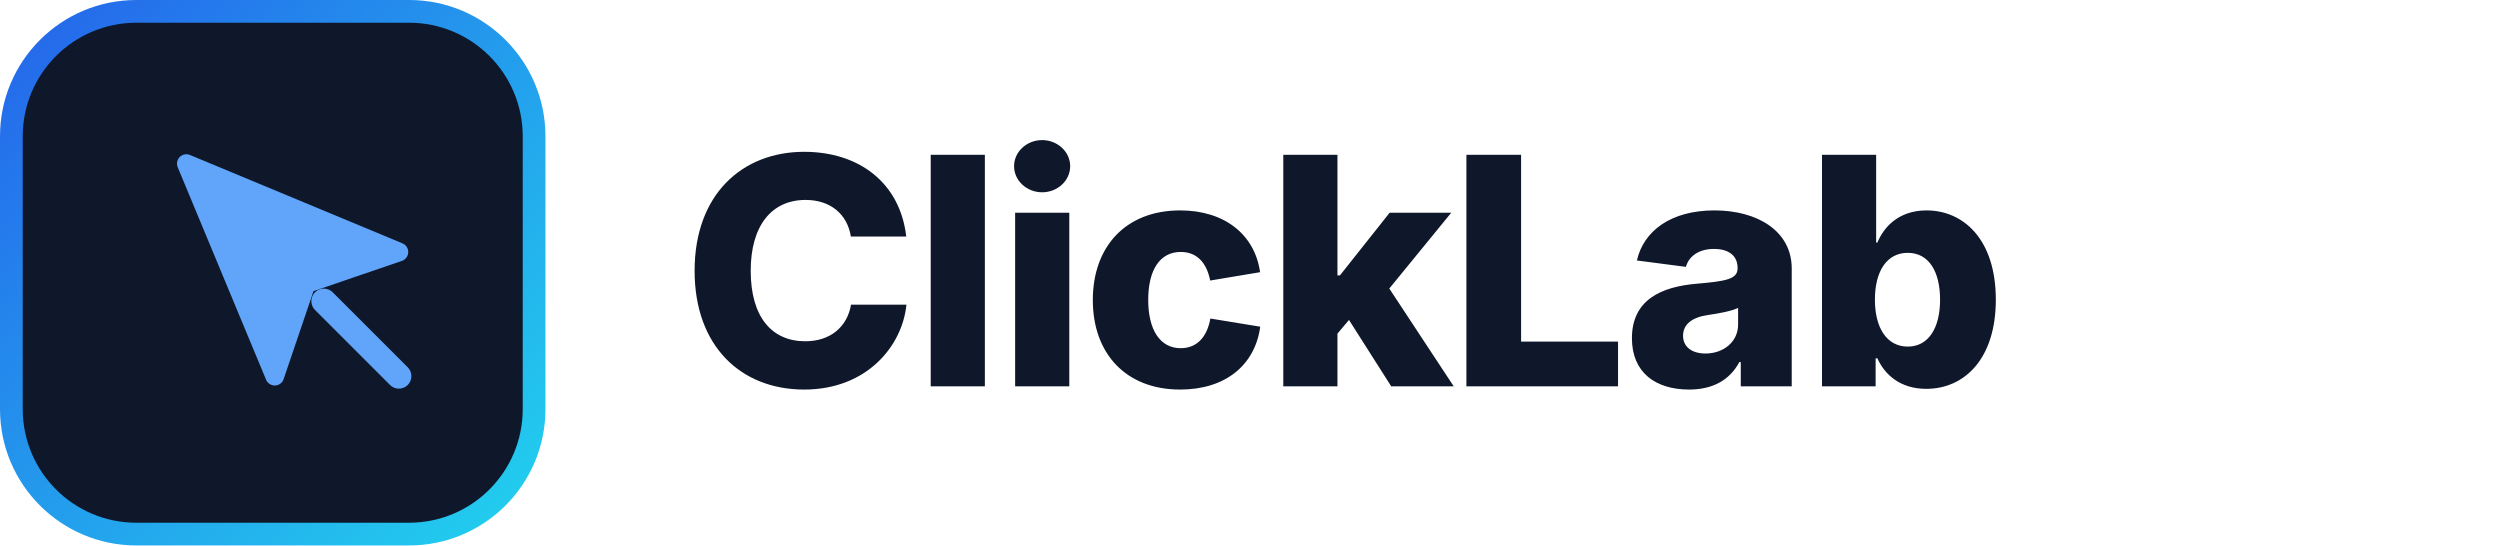
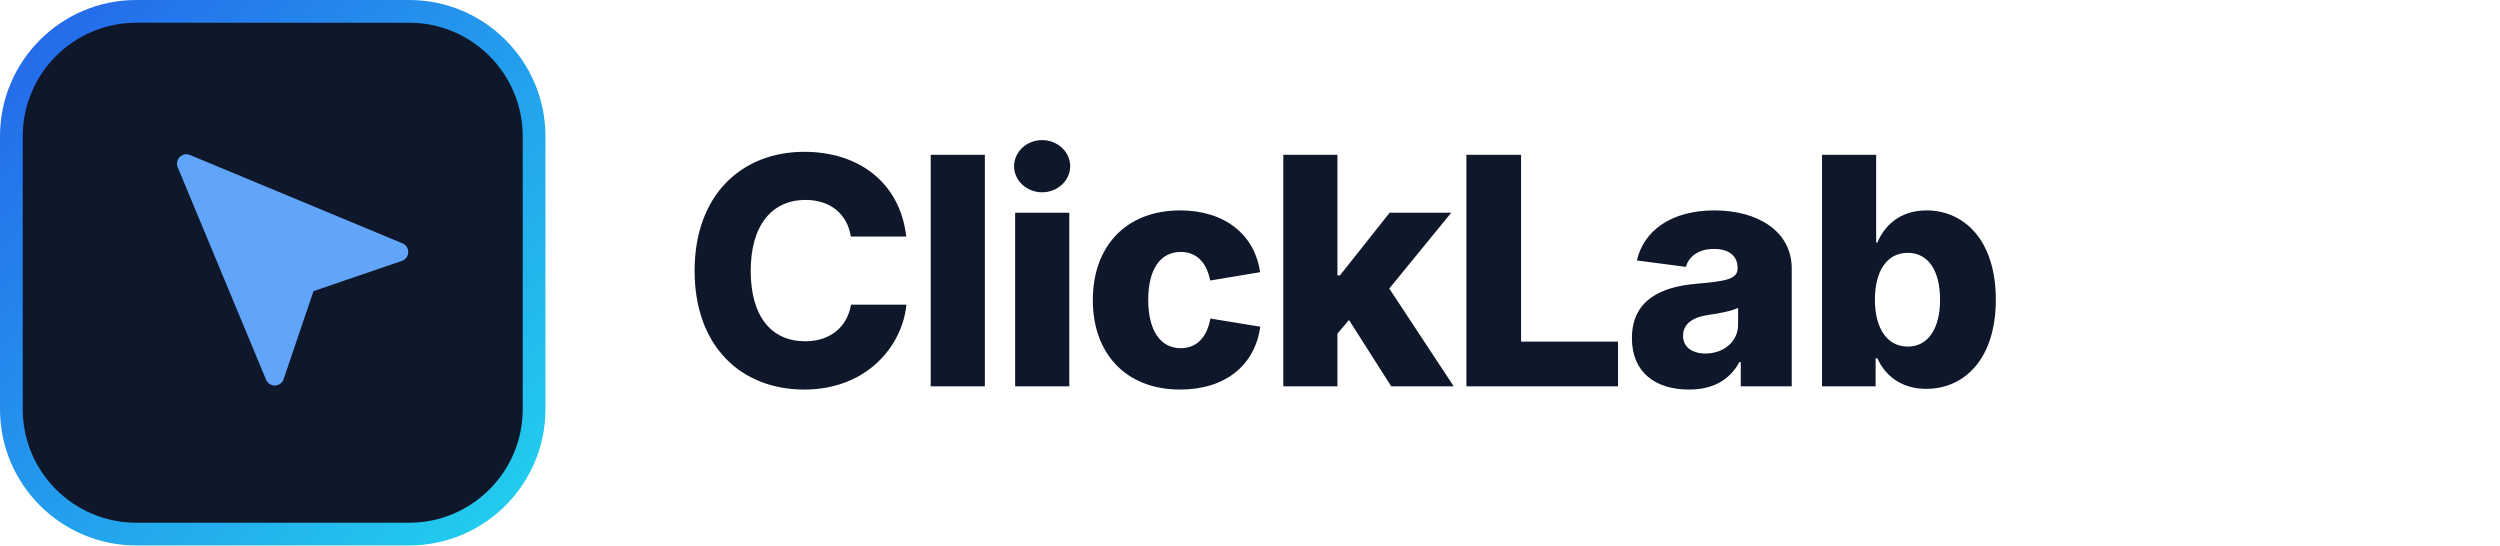
<svg xmlns="http://www.w3.org/2000/svg" viewBox="0 0 220 48" fill="none">
  <defs>
    <linearGradient id="border-grad" x1="0" y1="0" x2="48" y2="48" gradientUnits="userSpaceOnUse">
      <stop offset="0%" stop-color="#2563EB" />
      <stop offset="100%" stop-color="#22D3EE" />
    </linearGradient>
  </defs>
  <rect width="48" height="48" rx="12" fill="url(#border-grad)" />
  <rect x="2" y="2" width="44" height="44" rx="10" fill="#0F172A" />
  <g transform="translate(12, 10) scale(1.1)">
    <path d="M4 4l7.07 17 2.51-7.39L21 11.07z" fill="#60A5FA" stroke="#60A5FA" stroke-width="1.5" stroke-linecap="round" stroke-linejoin="round" />
-     <path d="M15 15l6 6" stroke="#60A5FA" stroke-width="2" stroke-linecap="round" stroke-linejoin="round" />
  </g>
  <text x="60" y="34" font-family="Inter, system-ui, -apple-system, sans-serif" font-weight="800" font-size="28" fill="#0F172A" letter-spacing="-0.5">ClickLab</text>
</svg>
